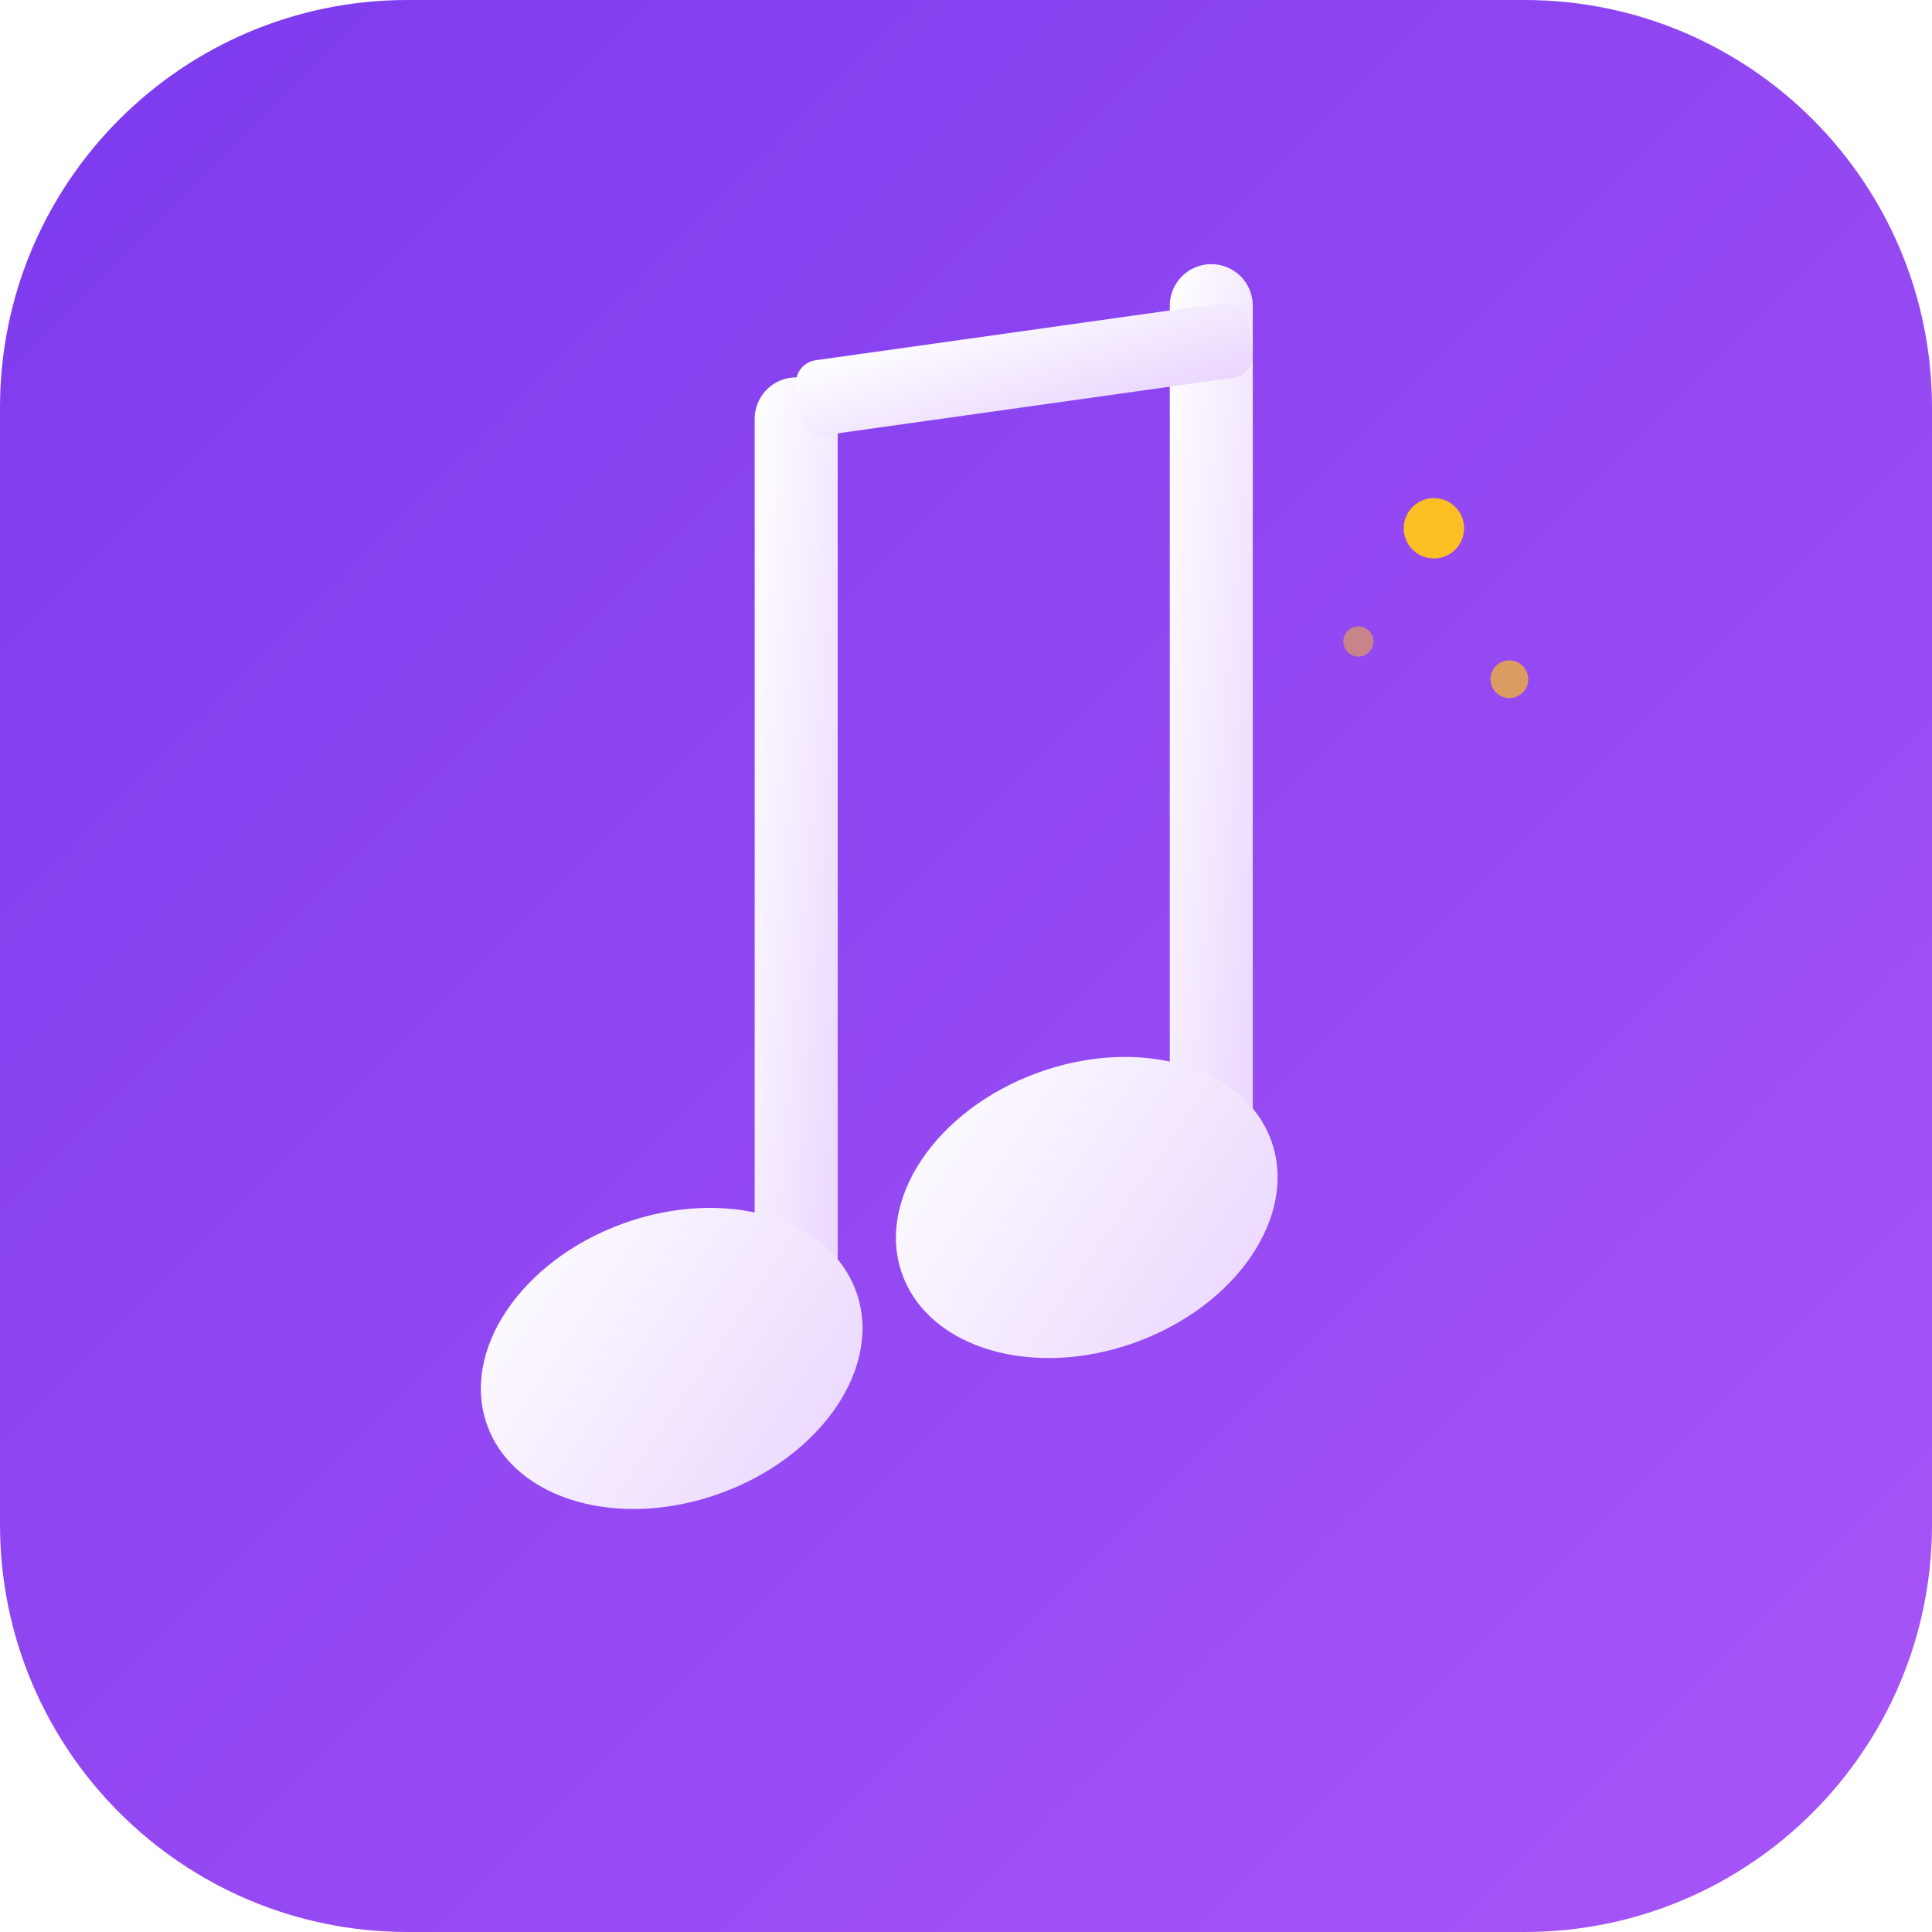
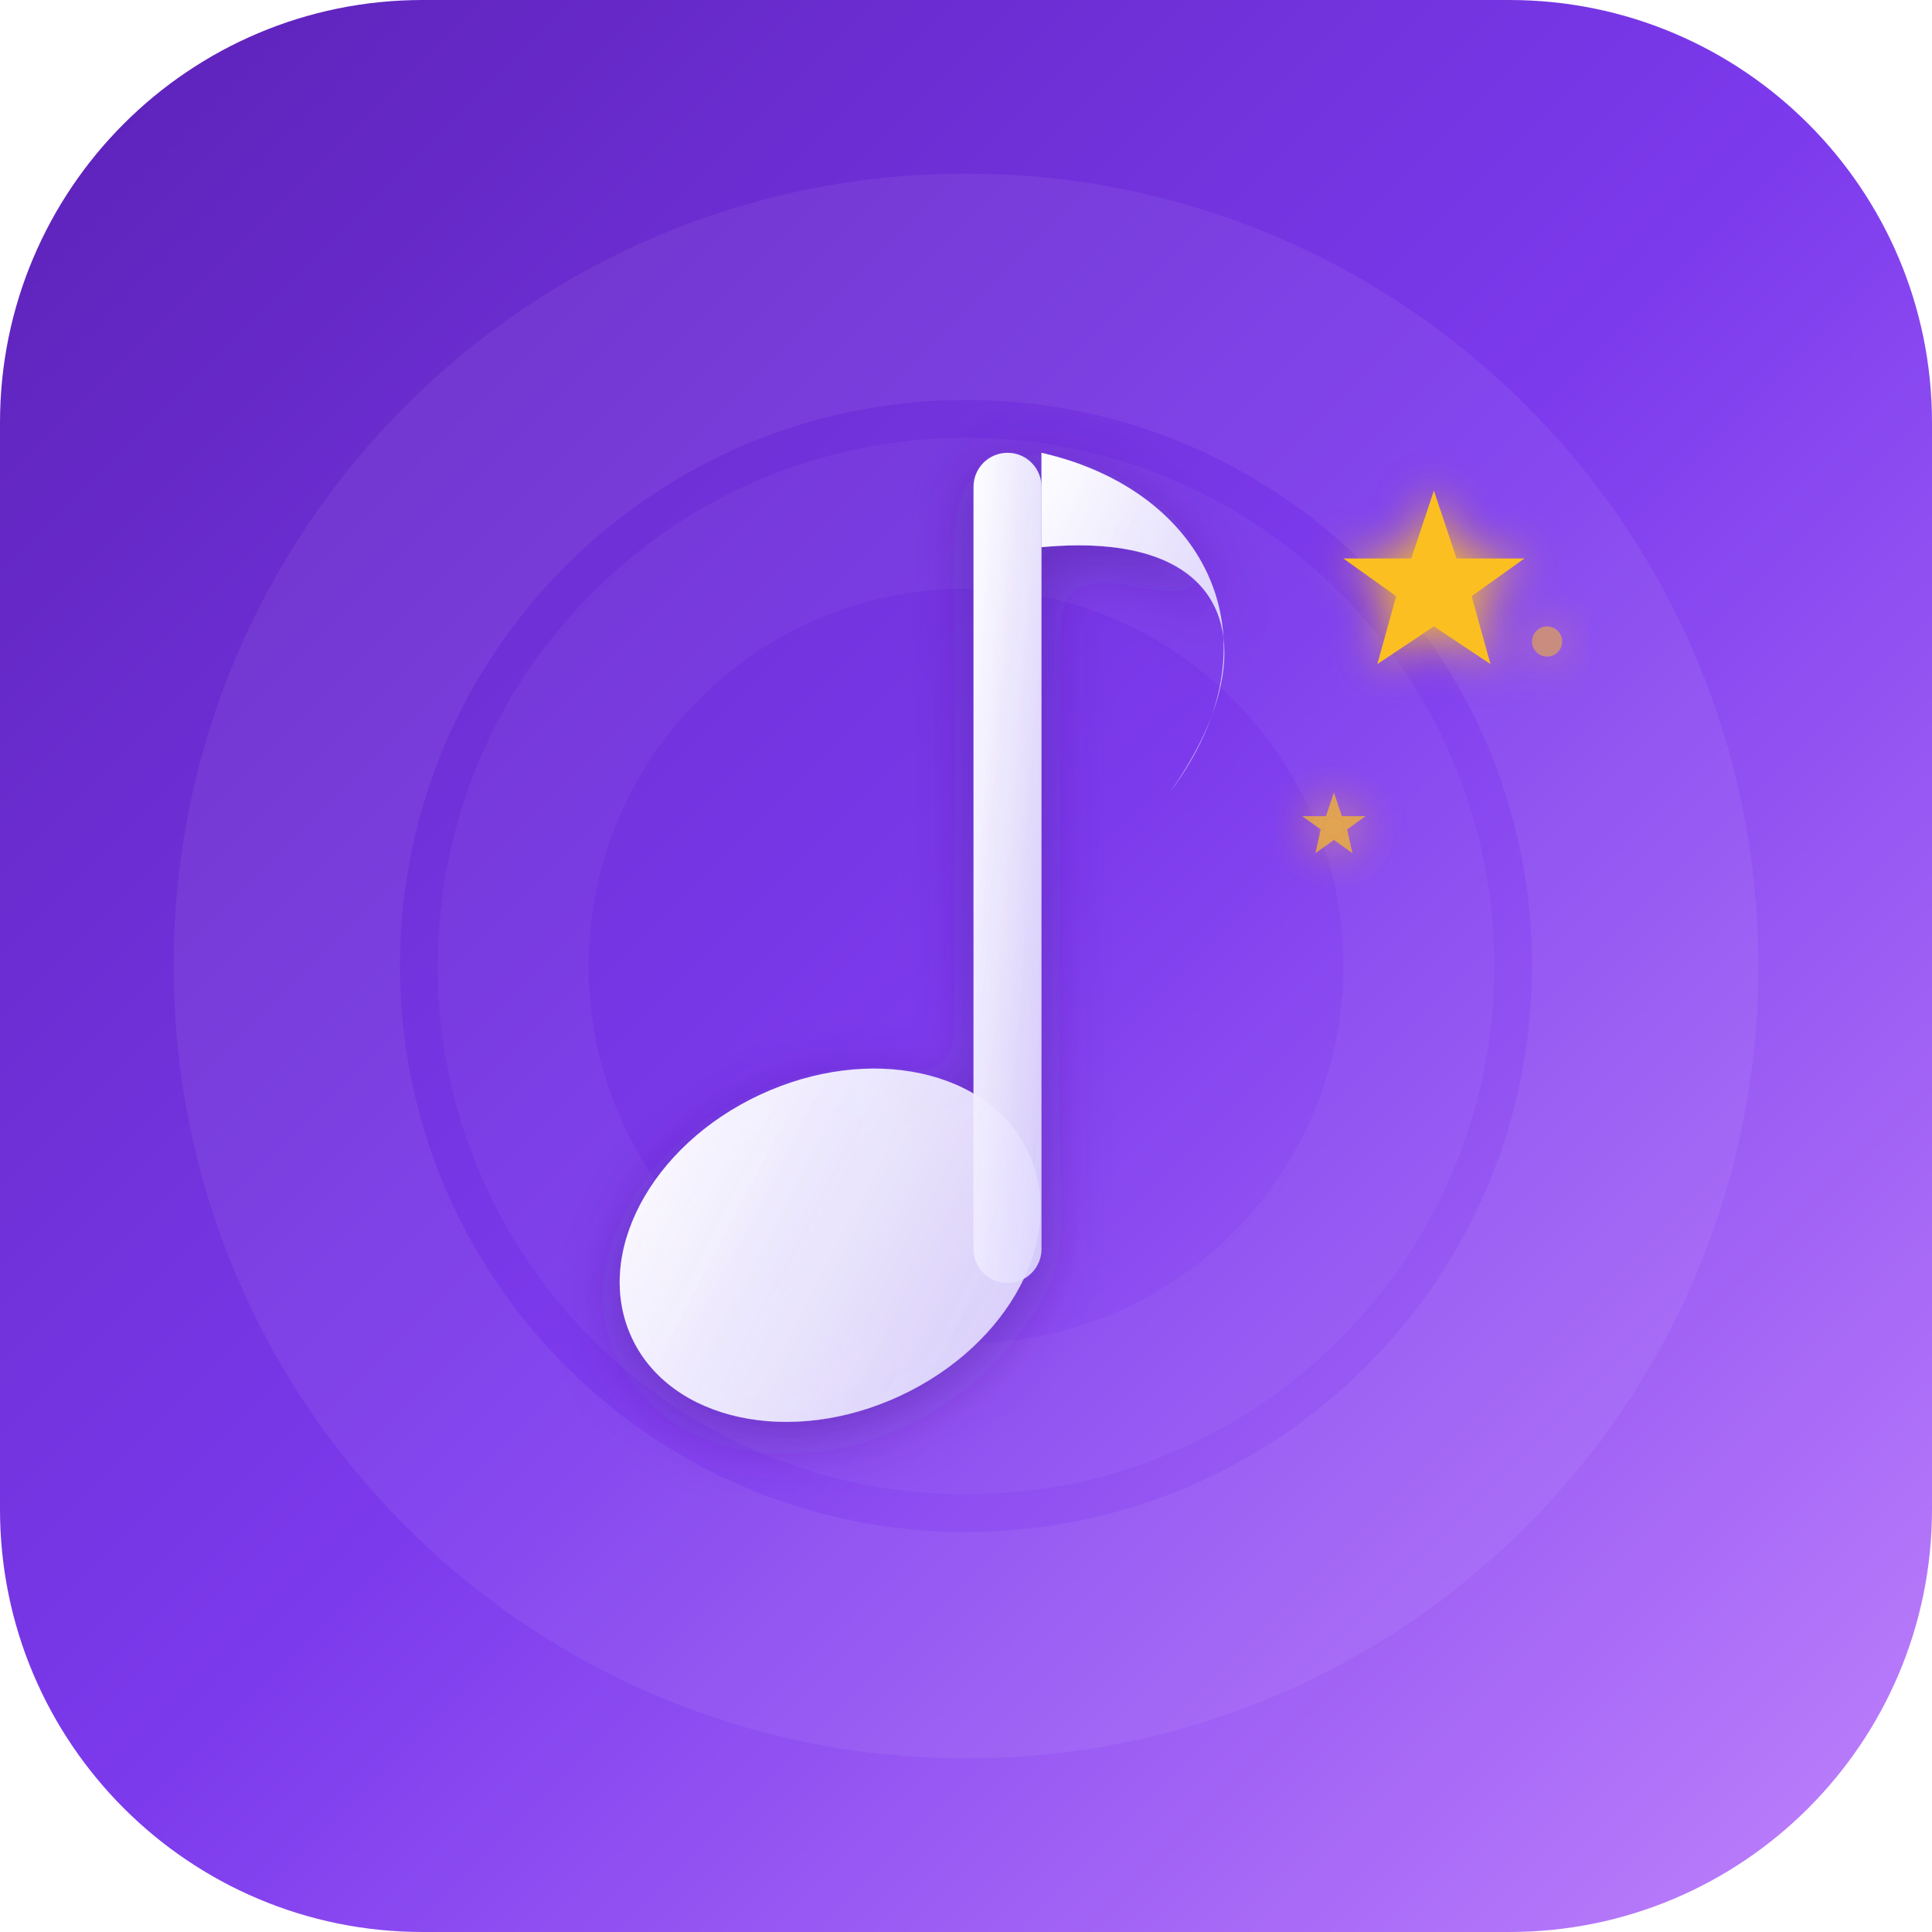
<svg xmlns="http://www.w3.org/2000/svg" viewBox="0 0 512 512">
  <defs>
    <linearGradient id="bg" x1="0%" y1="0%" x2="100%" y2="100%">
-       <stop offset="0%" style="stop-color:#7c3aed" />
-       <stop offset="100%" style="stop-color:#a855f7" />
+       <stop offset="0%" style="stop-color:#5b21b6" />
+       <stop offset="50%" style="stop-color:#7c3aed" />
+       <stop offset="100%" style="stop-color:#c084fc" />
    </linearGradient>
-     <linearGradient id="note" x1="0%" y1="0%" x2="100%" y2="100%">
-       <stop offset="0%" style="stop-color:#ffffff" />
-       <stop offset="100%" style="stop-color:#e9d5ff" />
+     <linearGradient id="glow" x1="0%" y1="0%" x2="100%" y2="100%">
+       <stop offset="0%" style="stop-color:#ffffff;stop-opacity:1" />
+       <stop offset="100%" style="stop-color:#ddd6fe;stop-opacity:0.9" />
    </linearGradient>
+     <filter id="shadow">
+       <feDropShadow dx="0" dy="4" stdDeviation="8" flood-color="#4c1d95" flood-opacity="0.5" />
+     </filter>
+     <filter id="glow-f">
+       <feGaussianBlur stdDeviation="6" result="blur" />
+       <feMerge>
+         <feMergeNode in="blur" />
+         <feMergeNode in="SourceGraphic" />
+       </feMerge>
+     </filter>
  </defs>
-   <rect width="512" height="512" rx="108" fill="url(#bg)" />
-   <rect x="200" y="100" width="22" height="260" rx="11" fill="url(#note)" />
-   <rect x="310" y="70" width="22" height="250" rx="11" fill="url(#note)" />
-   <ellipse cx="178" cy="360" rx="52" ry="38" fill="url(#note)" transform="rotate(-20,178,360)" />
-   <ellipse cx="288" cy="320" rx="52" ry="38" fill="url(#note)" transform="rotate(-20,288,320)" />
-   <rect x="211" y="88" width="121" height="20" rx="6" fill="url(#note)" transform="rotate(-8,270,98)" />
-   <circle cx="380" cy="140" r="8" fill="#fbbf24" />
-   <circle cx="400" cy="180" r="5" fill="#fbbf24" opacity="0.7" />
-   <circle cx="360" cy="170" r="4" fill="#fbbf24" opacity="0.5" />
+   <rect width="512" height="512" rx="112" fill="url(#bg)" />
+   <circle cx="256" cy="256" r="180" fill="none" stroke="rgba(255,255,255,0.06)" stroke-width="60" />
+   <circle cx="256" cy="256" r="120" fill="none" stroke="rgba(255,255,255,0.04)" stroke-width="40" />
+   <g filter="url(#shadow)">
+     <ellipse cx="220" cy="330" rx="58" ry="44" fill="url(#glow)" transform="rotate(-25,220,330)" />
+     <rect x="258" y="120" width="18" height="220" rx="9" fill="url(#glow)" />
+     <path d="M276 120 C 320 130, 340 170, 310 210 C 335 175, 330 140, 276 145" fill="url(#glow)" />
+   </g>
+   <g filter="url(#glow-f)">
+     <path d="M380 130 L386 148 L404 148 L390 158 L395 176 L380 166 L365 176 L370 158 L356 148 L374 148 Z" fill="#fbbf24" />
+     <path d="M350 200 L353 209 L362 209 L355 214 L357 223 L350 218 L343 223 L345 214 L338 209 L347 209 Z" fill="#fbbf24" opacity="0.7" transform="scale(0.7) translate(155,100)" />
+     <circle cx="410" cy="170" r="4" fill="#fbbf24" opacity="0.5" />
+   </g>
</svg>
